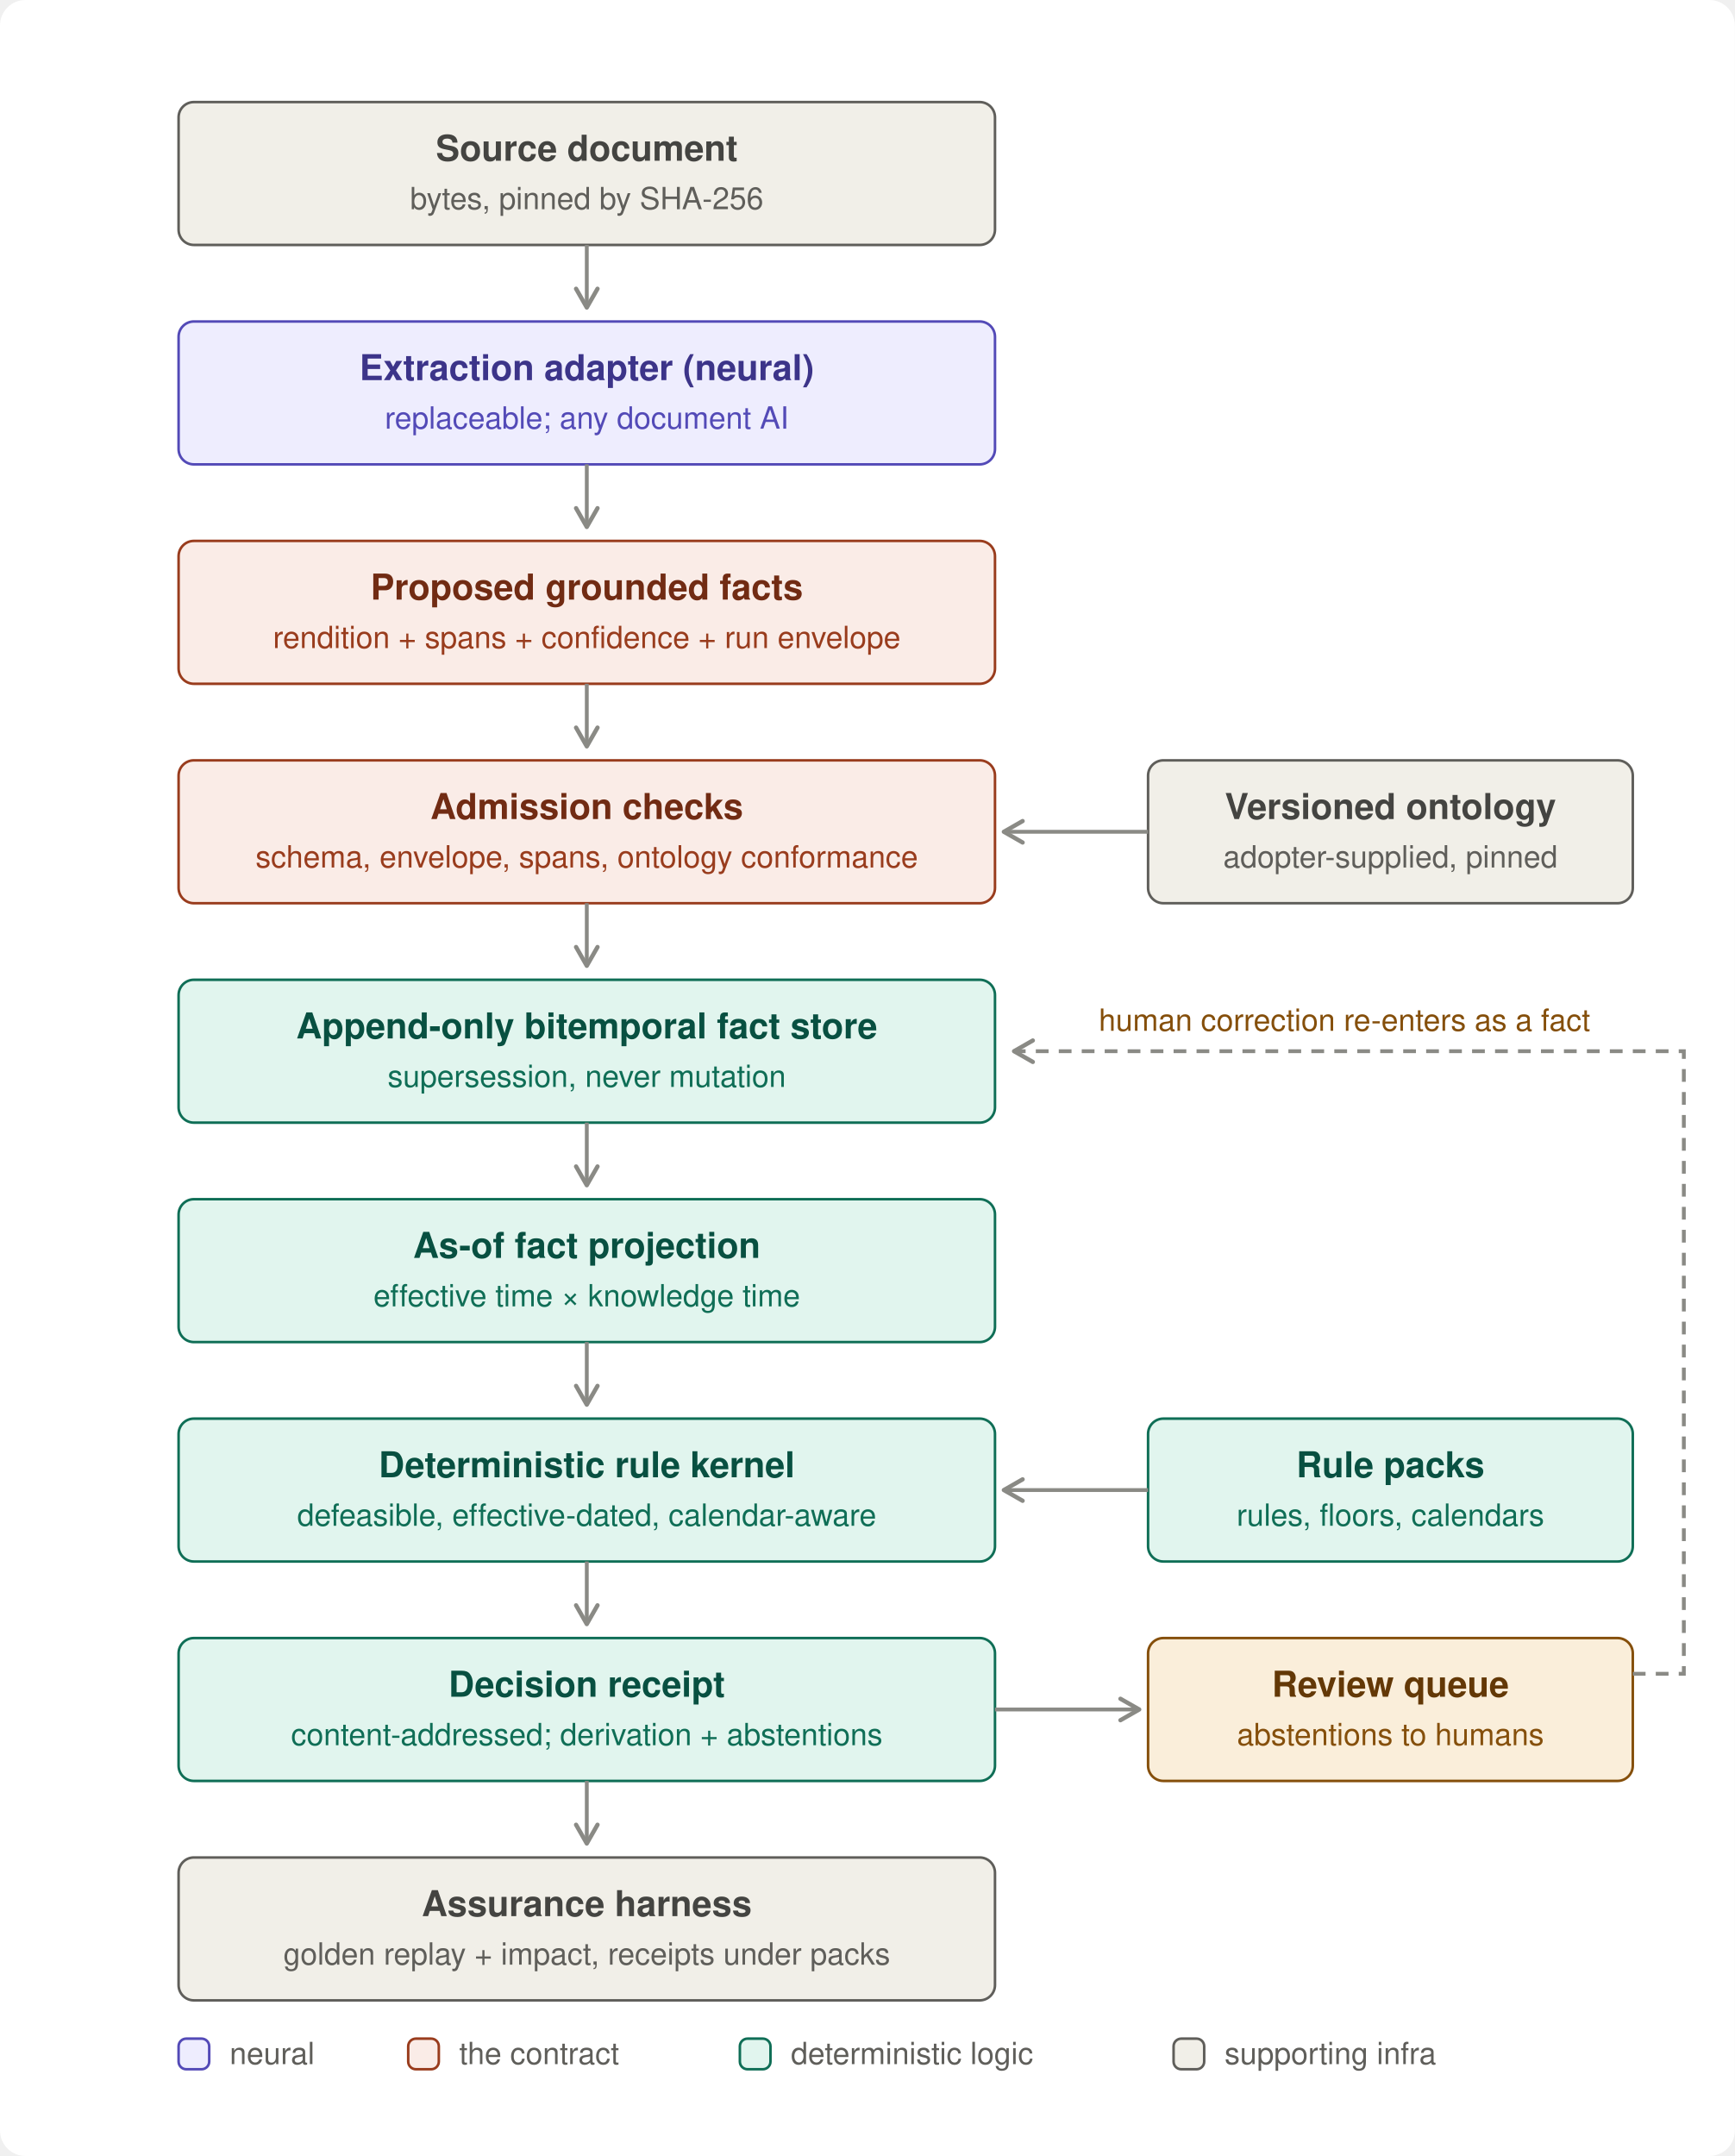
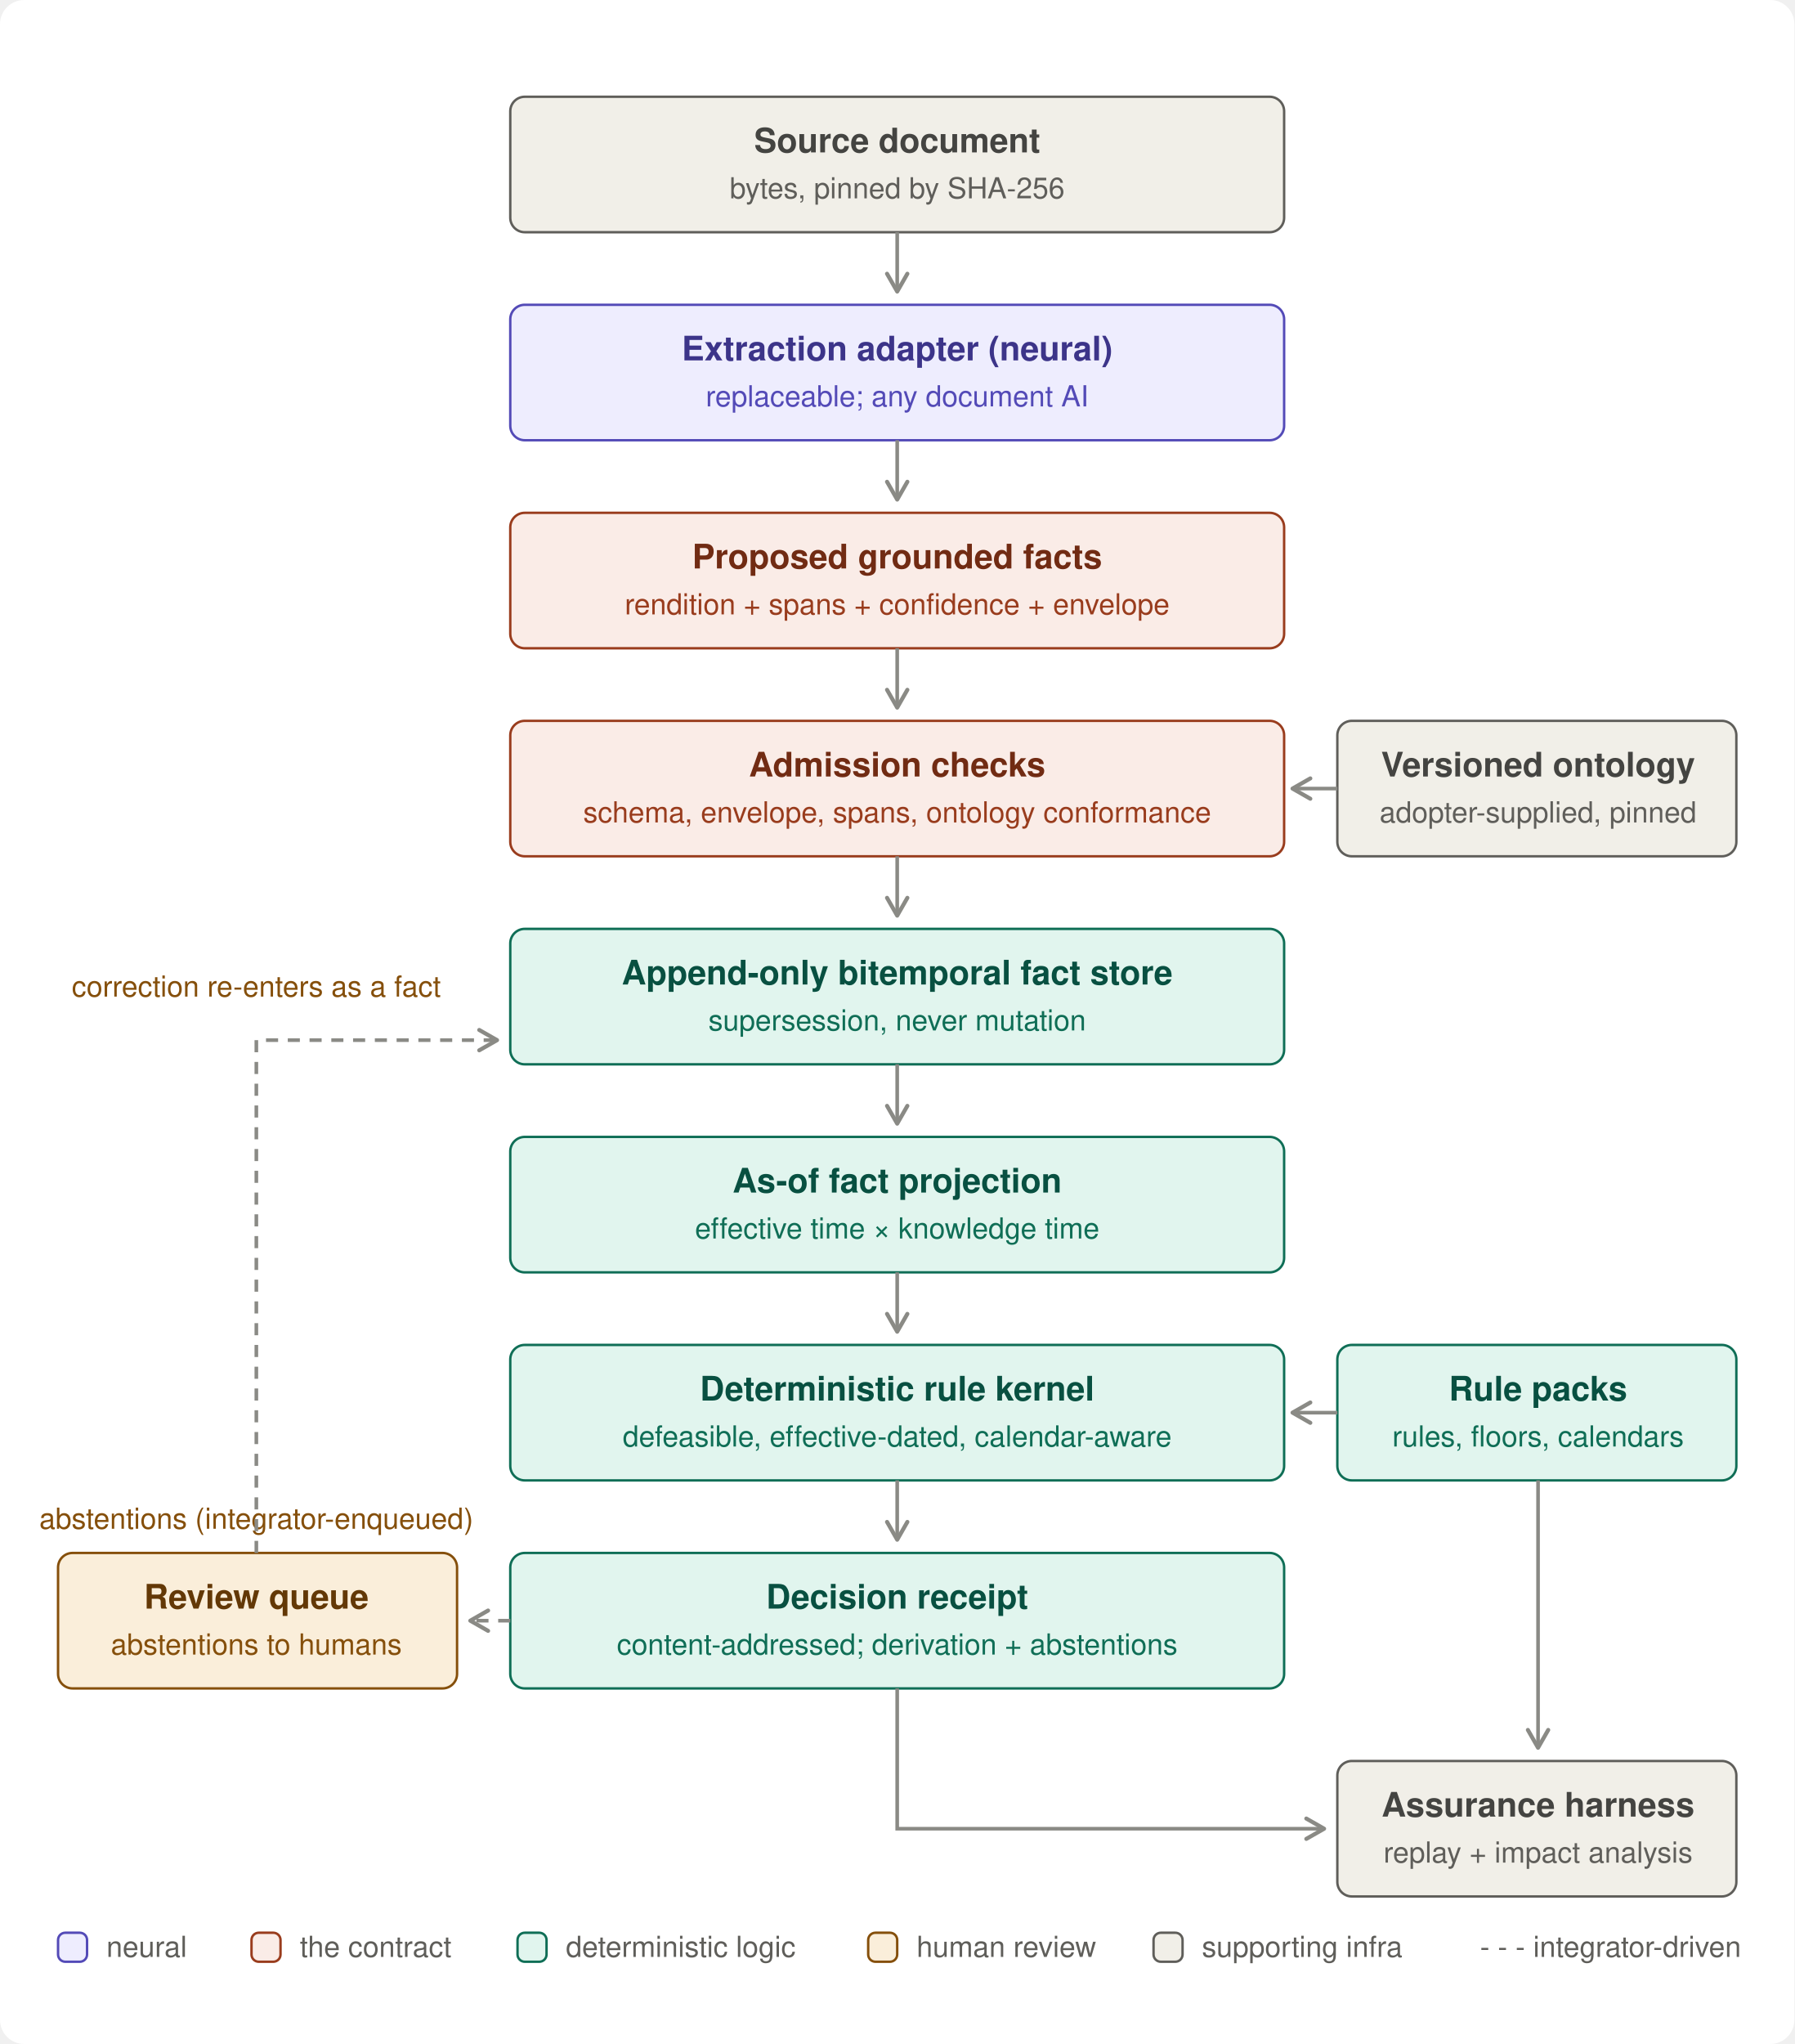
- <svg xmlns="http://www.w3.org/2000/svg" width="680" height="845" viewBox="0 0 680 845" role="img" aria-labelledby="t d">
+ <svg xmlns="http://www.w3.org/2000/svg" width="742" height="845" viewBox="0 0 742 845" role="img" aria-labelledby="t d">
  <defs>
    <marker id="a" viewBox="0 0 10 10" refX="8" refY="5" markerWidth="7" markerHeight="7" orient="auto-start-reverse">
      <path d="M1.5 1L8.5 5L1.5 9" fill="none" stroke="#8A8A85" stroke-width="1.6" stroke-linecap="round" stroke-linejoin="round" />
    </marker>
  </defs>
  <style>
    text { font-family: -apple-system, "Segoe UI", Helvetica, Arial, sans-serif; text-anchor: middle; }
    .th { font-size: 14px; font-weight: 600; }
    .ts { font-size: 12px; font-weight: 400; }
    .lg { font-size: 12px; font-weight: 400; text-anchor: start; fill: #5F5E5A; }
    .ln { stroke: #8A8A85; stroke-width: 1.5; fill: none; }
  </style>
-   <rect x="0" y="0" width="680" height="845" rx="10" fill="#FFFFFF" />
-   <rect x="70" y="40" width="320" height="56" rx="6" fill="#F1EFE8" stroke="#5F5E5A" stroke-width="1" />
-   <text class="th" x="230" y="63" fill="#444441">Source document</text>
-   <text class="ts" x="230" y="82" fill="#5F5E5A">bytes, pinned by SHA-256</text>
-   <line class="ln" x1="230" y1="96" x2="230" y2="120" marker-end="url(#a)" />
-   <rect x="70" y="126" width="320" height="56" rx="6" fill="#EEEDFE" stroke="#534AB7" stroke-width="1" />
-   <text class="th" x="230" y="149" fill="#3C3489">Extraction adapter (neural)</text>
-   <text class="ts" x="230" y="168" fill="#534AB7">replaceable; any document AI</text>
-   <line class="ln" x1="230" y1="182" x2="230" y2="206" marker-end="url(#a)" />
-   <rect x="70" y="212" width="320" height="56" rx="6" fill="#FAECE7" stroke="#993C1D" stroke-width="1" />
-   <text class="th" x="230" y="235" fill="#712B13">Proposed grounded facts</text>
-   <text class="ts" x="230" y="254" fill="#993C1D">rendition + spans + confidence + run envelope</text>
-   <line class="ln" x1="230" y1="268" x2="230" y2="292" marker-end="url(#a)" />
-   <rect x="70" y="298" width="320" height="56" rx="6" fill="#FAECE7" stroke="#993C1D" stroke-width="1" />
-   <text class="th" x="230" y="321" fill="#712B13">Admission checks</text>
-   <text class="ts" x="230" y="340" fill="#993C1D">schema, envelope, spans, ontology conformance</text>
-   <line class="ln" x1="230" y1="354" x2="230" y2="378" marker-end="url(#a)" />
-   <rect x="70" y="384" width="320" height="56" rx="6" fill="#E1F5EE" stroke="#0F6E56" stroke-width="1" />
-   <text class="th" x="230" y="407" fill="#085041">Append-only bitemporal fact store</text>
-   <text class="ts" x="230" y="426" fill="#0F6E56">supersession, never mutation</text>
-   <line class="ln" x1="230" y1="440" x2="230" y2="464" marker-end="url(#a)" />
-   <rect x="70" y="470" width="320" height="56" rx="6" fill="#E1F5EE" stroke="#0F6E56" stroke-width="1" />
-   <text class="th" x="230" y="493" fill="#085041">As-of fact projection</text>
-   <text class="ts" x="230" y="512" fill="#0F6E56">effective time × knowledge time</text>
-   <line class="ln" x1="230" y1="526" x2="230" y2="550" marker-end="url(#a)" />
-   <rect x="70" y="556" width="320" height="56" rx="6" fill="#E1F5EE" stroke="#0F6E56" stroke-width="1" />
-   <text class="th" x="230" y="579" fill="#085041">Deterministic rule kernel</text>
-   <text class="ts" x="230" y="598" fill="#0F6E56">defeasible, effective-dated, calendar-aware</text>
-   <line class="ln" x1="230" y1="612" x2="230" y2="636" marker-end="url(#a)" />
-   <rect x="70" y="642" width="320" height="56" rx="6" fill="#E1F5EE" stroke="#0F6E56" stroke-width="1" />
-   <text class="th" x="230" y="665" fill="#085041">Decision receipt</text>
-   <text class="ts" x="230" y="684" fill="#0F6E56">content-addressed; derivation + abstentions</text>
-   <line class="ln" x1="230" y1="698" x2="230" y2="722" marker-end="url(#a)" />
-   <rect x="70" y="728" width="320" height="56" rx="6" fill="#F1EFE8" stroke="#5F5E5A" stroke-width="1" />
-   <text class="th" x="230" y="751" fill="#444441">Assurance harness</text>
-   <text class="ts" x="230" y="770" fill="#5F5E5A">golden replay + impact, receipts under packs</text>
-   <rect x="450" y="298" width="190" height="56" rx="6" fill="#F1EFE8" stroke="#5F5E5A" stroke-width="1" />
-   <text class="th" x="545" y="321" fill="#444441">Versioned ontology</text>
-   <text class="ts" x="545" y="340" fill="#5F5E5A">adopter-supplied, pinned</text>
-   <line class="ln" x1="450" y1="326" x2="394" y2="326" marker-end="url(#a)" />
-   <rect x="450" y="556" width="190" height="56" rx="6" fill="#E1F5EE" stroke="#0F6E56" stroke-width="1" />
-   <text class="th" x="545" y="579" fill="#085041">Rule packs</text>
-   <text class="ts" x="545" y="598" fill="#0F6E56">rules, floors, calendars</text>
-   <line class="ln" x1="450" y1="584" x2="394" y2="584" marker-end="url(#a)" />
-   <rect x="450" y="642" width="190" height="56" rx="6" fill="#FAEEDA" stroke="#854F0B" stroke-width="1" />
-   <text class="th" x="545" y="665" fill="#633806">Review queue</text>
-   <text class="ts" x="545" y="684" fill="#854F0B">abstentions to humans</text>
-   <line class="ln" x1="390" y1="670" x2="446" y2="670" marker-end="url(#a)" />
-   <path class="ln" d="M640 656 H660 V412 H398" stroke-dasharray="5 4" marker-end="url(#a)" />
-   <text class="ts" x="527" y="404" fill="#854F0B">human correction re-enters as a fact</text>
-   <rect x="70" y="799" width="12" height="12" rx="3" fill="#EEEDFE" stroke="#534AB7" stroke-width="1" />
-   <text class="lg" x="90" y="809">neural</text>
-   <rect x="160" y="799" width="12" height="12" rx="3" fill="#FAECE7" stroke="#993C1D" stroke-width="1" />
-   <text class="lg" x="180" y="809">the contract</text>
-   <rect x="290" y="799" width="12" height="12" rx="3" fill="#E1F5EE" stroke="#0F6E56" stroke-width="1" />
-   <text class="lg" x="310" y="809">deterministic logic</text>
-   <rect x="460" y="799" width="12" height="12" rx="3" fill="#F1EFE8" stroke="#5F5E5A" stroke-width="1" />
-   <text class="lg" x="480" y="809">supporting infra</text>
+   <rect x="0" y="0" width="742" height="845" rx="10" fill="#FFFFFF" />
+   <rect x="211" y="40" width="320" height="56" rx="6" fill="#F1EFE8" stroke="#5F5E5A" stroke-width="1" />
+   <text class="th" x="371" y="63" fill="#444441">Source document</text>
+   <text class="ts" x="371" y="82" fill="#5F5E5A">bytes, pinned by SHA-256</text>
+   <line class="ln" x1="371" y1="96" x2="371" y2="120" marker-end="url(#a)" />
+   <rect x="211" y="126" width="320" height="56" rx="6" fill="#EEEDFE" stroke="#534AB7" stroke-width="1" />
+   <text class="th" x="371" y="149" fill="#3C3489">Extraction adapter (neural)</text>
+   <text class="ts" x="371" y="168" fill="#534AB7">replaceable; any document AI</text>
+   <line class="ln" x1="371" y1="182" x2="371" y2="206" marker-end="url(#a)" />
+   <rect x="211" y="212" width="320" height="56" rx="6" fill="#FAECE7" stroke="#993C1D" stroke-width="1" />
+   <text class="th" x="371" y="235" fill="#712B13">Proposed grounded facts</text>
+   <text class="ts" x="371" y="254" fill="#993C1D">rendition + spans + confidence + envelope</text>
+   <line class="ln" x1="371" y1="268" x2="371" y2="292" marker-end="url(#a)" />
+   <rect x="211" y="298" width="320" height="56" rx="6" fill="#FAECE7" stroke="#993C1D" stroke-width="1" />
+   <text class="th" x="371" y="321" fill="#712B13">Admission checks</text>
+   <text class="ts" x="371" y="340" fill="#993C1D">schema, envelope, spans, ontology conformance</text>
+   <line class="ln" x1="371" y1="354" x2="371" y2="378" marker-end="url(#a)" />
+   <rect x="211" y="384" width="320" height="56" rx="6" fill="#E1F5EE" stroke="#0F6E56" stroke-width="1" />
+   <text class="th" x="371" y="407" fill="#085041">Append-only bitemporal fact store</text>
+   <text class="ts" x="371" y="426" fill="#0F6E56">supersession, never mutation</text>
+   <line class="ln" x1="371" y1="440" x2="371" y2="464" marker-end="url(#a)" />
+   <rect x="211" y="470" width="320" height="56" rx="6" fill="#E1F5EE" stroke="#0F6E56" stroke-width="1" />
+   <text class="th" x="371" y="493" fill="#085041">As-of fact projection</text>
+   <text class="ts" x="371" y="512" fill="#0F6E56">effective time × knowledge time</text>
+   <line class="ln" x1="371" y1="526" x2="371" y2="550" marker-end="url(#a)" />
+   <rect x="211" y="556" width="320" height="56" rx="6" fill="#E1F5EE" stroke="#0F6E56" stroke-width="1" />
+   <text class="th" x="371" y="579" fill="#085041">Deterministic rule kernel</text>
+   <text class="ts" x="371" y="598" fill="#0F6E56">defeasible, effective-dated, calendar-aware</text>
+   <line class="ln" x1="371" y1="612" x2="371" y2="636" marker-end="url(#a)" />
+   <rect x="211" y="642" width="320" height="56" rx="6" fill="#E1F5EE" stroke="#0F6E56" stroke-width="1" />
+   <text class="th" x="371" y="665" fill="#085041">Decision receipt</text>
+   <text class="ts" x="371" y="684" fill="#0F6E56">content-addressed; derivation + abstentions</text>
+   <rect x="553" y="298" width="165" height="56" rx="6" fill="#F1EFE8" stroke="#5F5E5A" stroke-width="1" />
+   <text class="th" x="636" y="321" fill="#444441">Versioned ontology</text>
+   <text class="ts" x="636" y="340" fill="#5F5E5A">adopter-supplied, pinned</text>
+   <line class="ln" x1="553" y1="326" x2="535" y2="326" marker-end="url(#a)" />
+   <rect x="553" y="556" width="165" height="56" rx="6" fill="#E1F5EE" stroke="#0F6E56" stroke-width="1" />
+   <text class="th" x="636" y="579" fill="#085041">Rule packs</text>
+   <text class="ts" x="636" y="598" fill="#0F6E56">rules, floors, calendars</text>
+   <line class="ln" x1="553" y1="584" x2="535" y2="584" marker-end="url(#a)" />
+   <rect x="553" y="728" width="165" height="56" rx="6" fill="#F1EFE8" stroke="#5F5E5A" stroke-width="1" />
+   <text class="th" x="636" y="751" fill="#444441">Assurance harness</text>
+   <text class="ts" x="636" y="770" fill="#5F5E5A">replay + impact analysis</text>
+   <line class="ln" x1="636" y1="612" x2="636" y2="722" marker-end="url(#a)" />
+   <path class="ln" d="M371 698 V756 H547" marker-end="url(#a)" />
+   <rect x="24" y="642" width="165" height="56" rx="6" fill="#FAEEDA" stroke="#854F0B" stroke-width="1" />
+   <text class="th" x="106" y="665" fill="#633806">Review queue</text>
+   <text class="ts" x="106" y="684" fill="#854F0B">abstentions to humans</text>
+   <line class="ln" x1="211" y1="670" x2="195" y2="670" stroke-dasharray="5 4" marker-end="url(#a)" />
+   <text class="ts" x="106" y="632" fill="#854F0B">abstentions (integrator-enqueued)</text>
+   <path class="ln" d="M106 642 V430 H205" stroke-dasharray="5 4" marker-end="url(#a)" />
+   <text class="ts" x="106" y="412" fill="#854F0B">correction re-enters as a fact</text>
+   <rect x="24" y="799" width="12" height="12" rx="3" fill="#EEEDFE" stroke="#534AB7" stroke-width="1" />
+   <text class="lg" x="44" y="809">neural</text>
+   <rect x="104" y="799" width="12" height="12" rx="3" fill="#FAECE7" stroke="#993C1D" stroke-width="1" />
+   <text class="lg" x="124" y="809">the contract</text>
+   <rect x="214" y="799" width="12" height="12" rx="3" fill="#E1F5EE" stroke="#0F6E56" stroke-width="1" />
+   <text class="lg" x="234" y="809">deterministic logic</text>
+   <rect x="359" y="799" width="12" height="12" rx="3" fill="#FAEEDA" stroke="#854F0B" stroke-width="1" />
+   <text class="lg" x="379" y="809">human review</text>
+   <rect x="477" y="799" width="12" height="12" rx="3" fill="#F1EFE8" stroke="#5F5E5A" stroke-width="1" />
+   <text class="lg" x="497" y="809">supporting infra</text>
+   <text class="lg" x="612" y="809" fill="#8A8A85">- - -  integrator-driven</text>
</svg>
